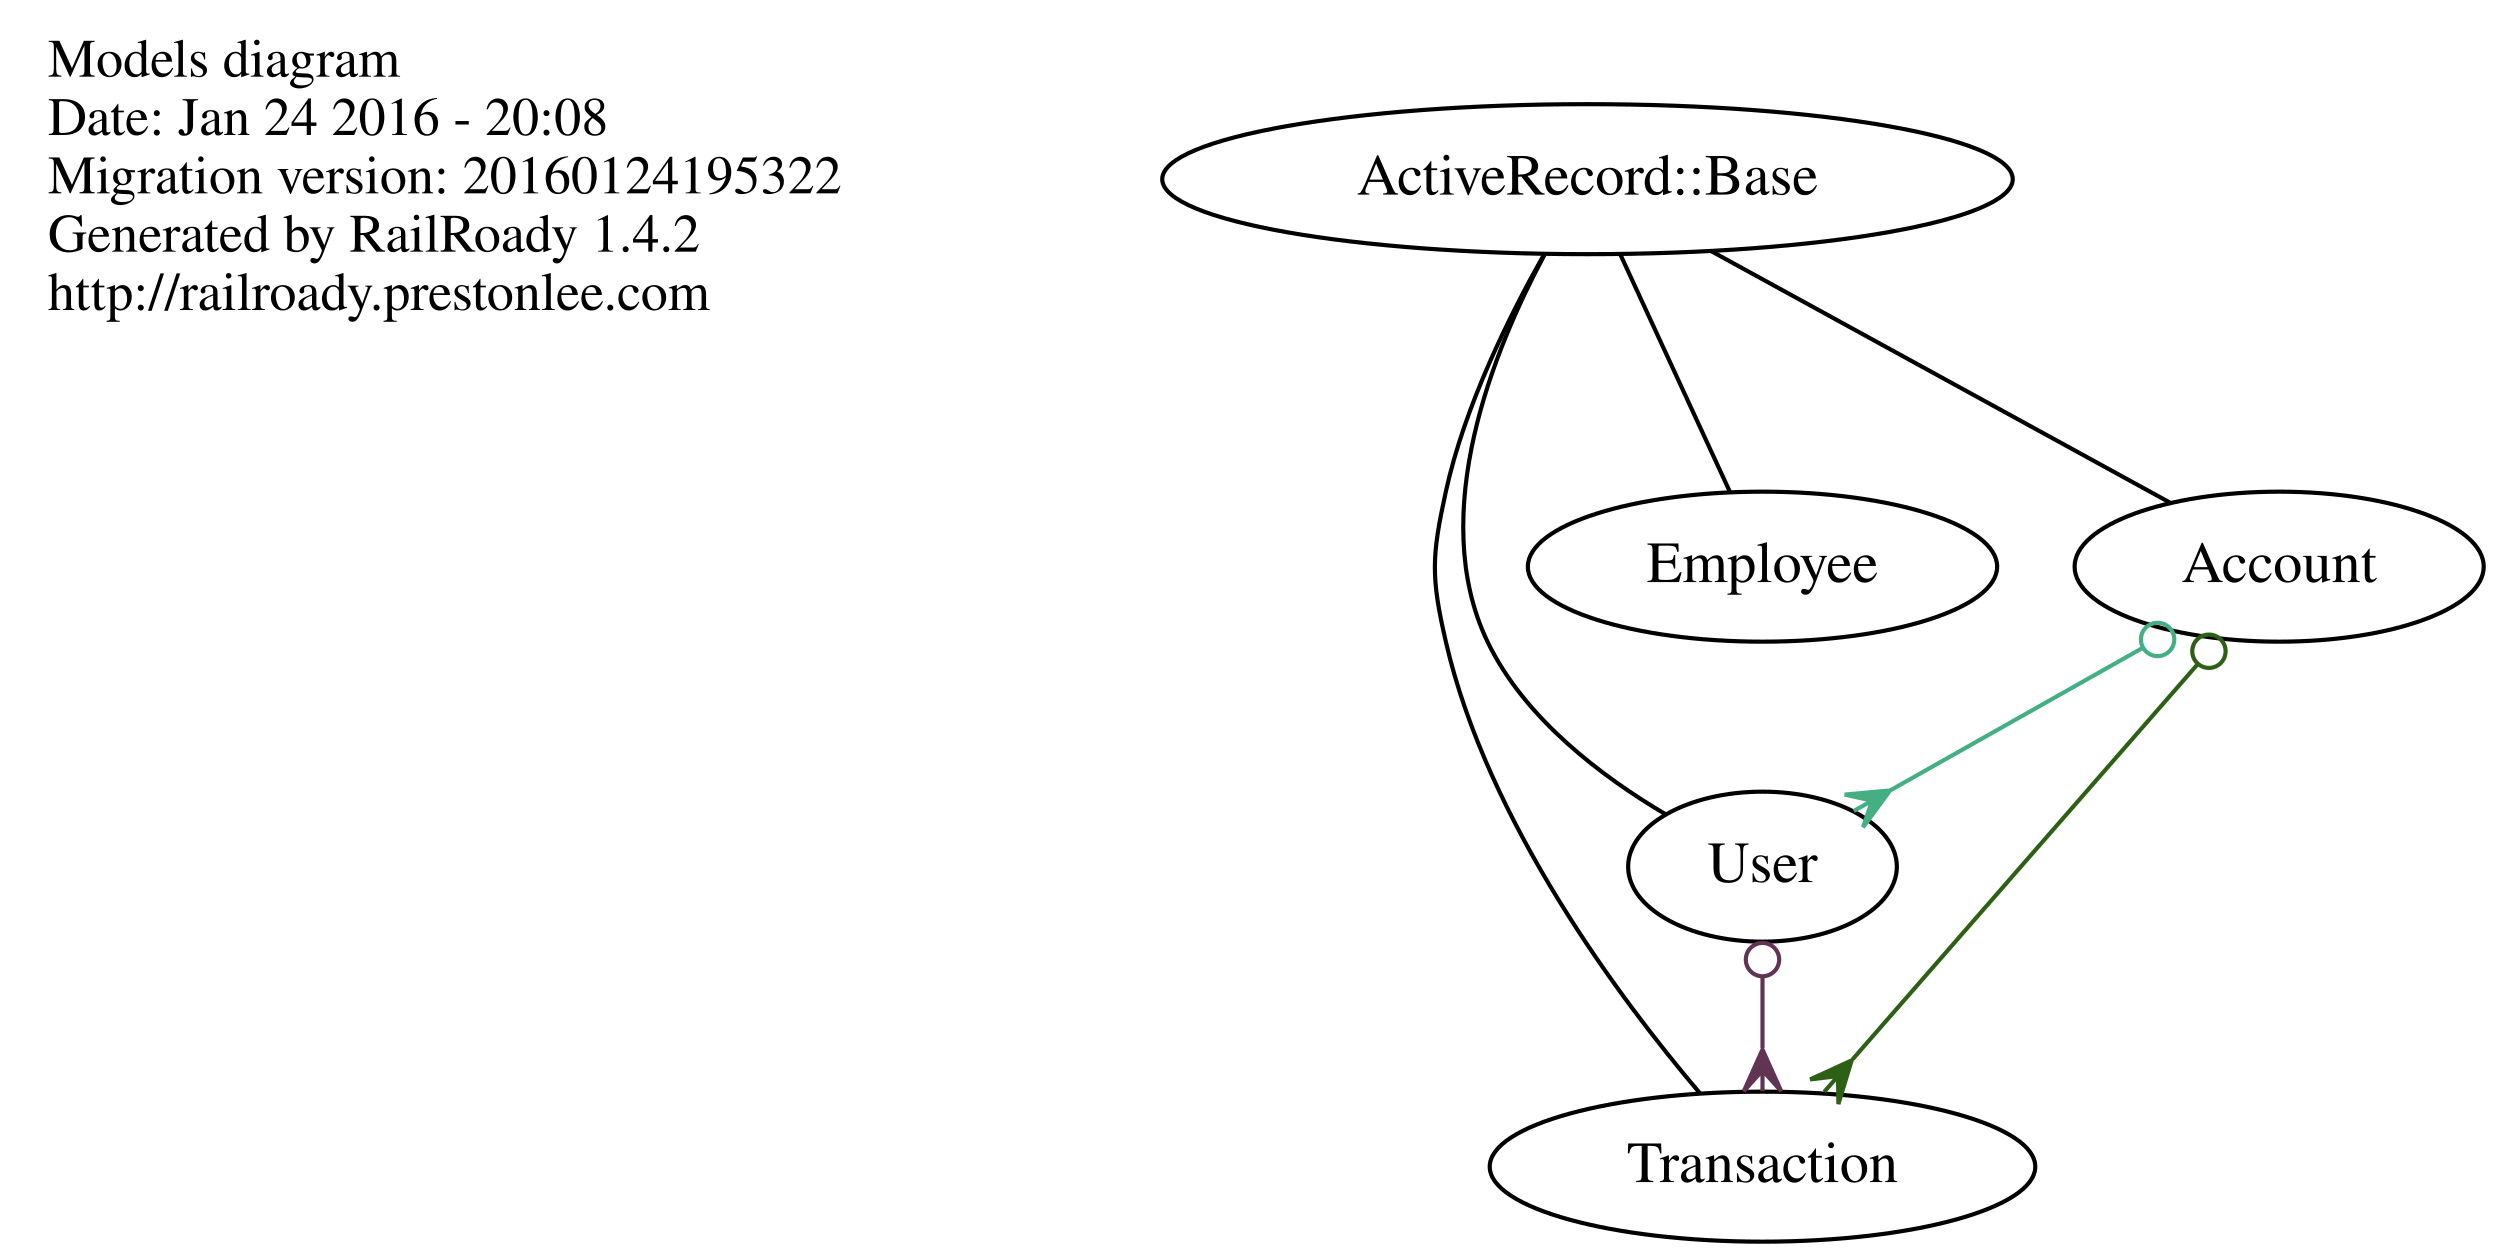
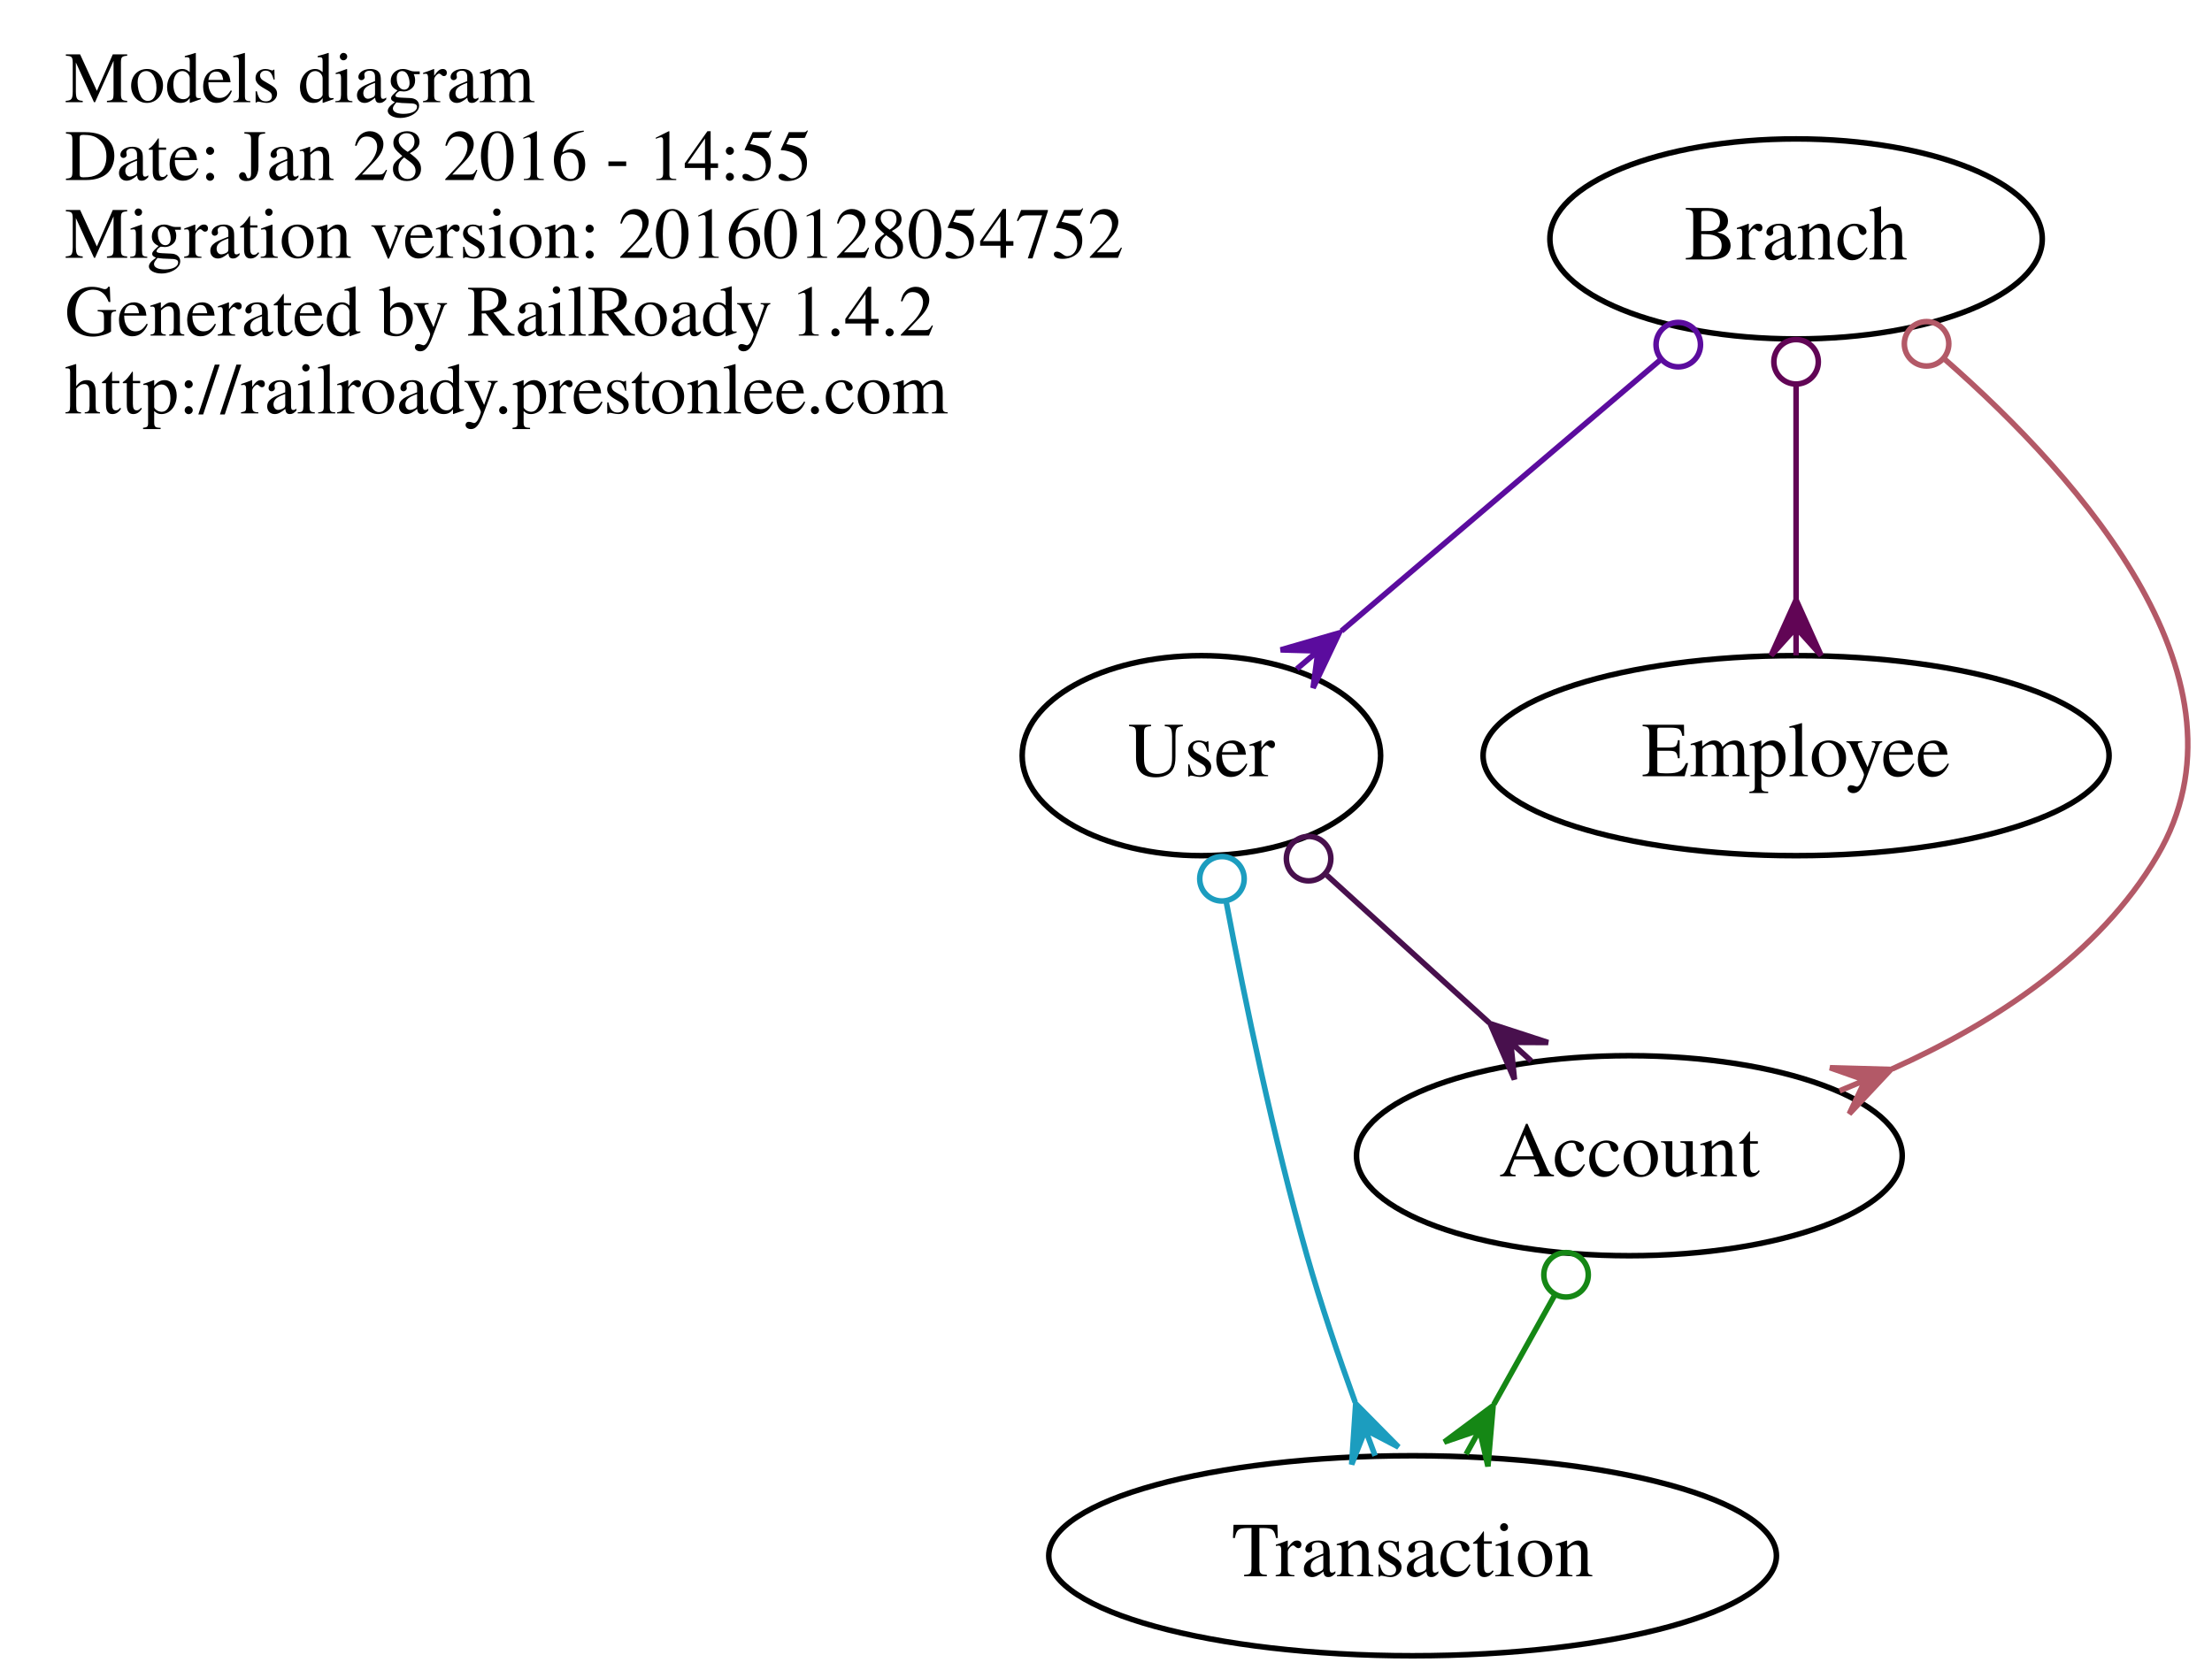
- <svg xmlns="http://www.w3.org/2000/svg" width="600pt" height="302pt" viewBox="0.00 0.00 600.00 302.00">
+ <svg xmlns="http://www.w3.org/2000/svg" width="398pt" height="302pt" viewBox="0.00 0.00 397.67 302.00">
  <g id="graph0" class="graph" transform="scale(1 1) rotate(0) translate(4 298)">
-     <polygon fill="none" stroke="none" points="-4,4 -4,-298 596,-298 596,4 -4,4" />
+     <polygon fill="none" stroke="none" points="-4,4 -4,-298 393.671,-298 393.671,4 -4,4" />
    <g id="node1" class="node">
      <text text-anchor="start" x="7.5" y="-279.6" font-family="Times,serif" font-size="13.00">Models diagram</text>
-       <text text-anchor="start" x="7.5" y="-265.6" font-family="Times,serif" font-size="13.00">Date: Jan 24 2016 - 20:08</text>
-       <text text-anchor="start" x="7.5" y="-251.6" font-family="Times,serif" font-size="13.00">Migration version: 20160124195322</text>
+       <text text-anchor="start" x="7.5" y="-265.6" font-family="Times,serif" font-size="13.00">Date: Jan 28 2016 - 14:55</text>
+       <text text-anchor="start" x="7.5" y="-251.6" font-family="Times,serif" font-size="13.00">Migration version: 20160128054752</text>
      <text text-anchor="start" x="7.5" y="-237.6" font-family="Times,serif" font-size="13.00">Generated by RailRoady 1.4.2</text>
      <text text-anchor="start" x="7.5" y="-223.6" font-family="Times,serif" font-size="13.00">http://railroady.prestonlee.com</text>
    </g>
    <g id="node2" class="node">
-       <ellipse fill="none" stroke="black" cx="419" cy="-90" rx="32.246" ry="18" />
-       <text text-anchor="middle" x="419" y="-86.3" font-family="Times,serif" font-size="14.00">User</text>
+       <ellipse fill="none" stroke="black" cx="212" cy="-162" rx="32.246" ry="18" />
+       <text text-anchor="middle" x="212" y="-158.3" font-family="Times,serif" font-size="14.00">User</text>
    </g>
    <g id="node3" class="node">
-       <ellipse fill="none" stroke="black" cx="419" cy="-18" rx="65.466" ry="18" />
-       <text text-anchor="middle" x="419" y="-14.3" font-family="Times,serif" font-size="14.00">Transaction</text>
+       <ellipse fill="none" stroke="black" cx="250" cy="-18" rx="65.466" ry="18" />
+       <text text-anchor="middle" x="250" y="-14.3" font-family="Times,serif" font-size="14.00">Transaction</text>
    </g>
    <g id="edge1" class="edge">
-       <path fill="none" stroke="#613453" d="M419,-63.64C419,-58.063 419,-52.132 419,-46.476" />
-       <ellipse fill="none" stroke="#613453" cx="419" cy="-67.697" rx="4" ry="4" />
-       <polygon fill="#613453" stroke="#613453" points="419,-46.104 423.5,-36.104 419,-41.104 419,-36.104 419,-36.104 419,-36.104 419,-41.104 414.5,-36.104 419,-46.104 419,-46.104" />
+       <path fill="none" stroke="#1c9dbf" d="M216.495,-135.543C219.888,-117.623 224.979,-93.156 231,-72 233.473,-63.311 236.637,-53.988 239.67,-45.621" />
+       <ellipse fill="none" stroke="#1c9dbf" cx="215.699" cy="-139.838" rx="4" ry="4" />
+       <polygon fill="#1c9dbf" stroke="#1c9dbf" points="239.764,-45.369 247.468,-37.566 241.507,-40.683 243.251,-35.997 243.251,-35.997 243.251,-35.997 241.507,-40.683 239.033,-34.428 239.764,-45.369 239.764,-45.369" />
+     </g>
+     <g id="node6" class="node">
+       <ellipse fill="none" stroke="black" cx="289" cy="-90" rx="49.094" ry="18" />
+       <text text-anchor="middle" x="289" y="-86.3" font-family="Times,serif" font-size="14.00">Account</text>
+     </g>
+     <g id="edge2" class="edge">
+       <path fill="none" stroke="#48104d" d="M234.566,-140.486C243.732,-132.152 254.362,-122.489 263.783,-113.925" />
+       <ellipse fill="none" stroke="#48104d" cx="231.289" cy="-143.464" rx="4" ry="4" />
+       <polygon fill="#48104d" stroke="#48104d" points="263.953,-113.77 274.38,-110.373 267.653,-110.406 271.353,-107.043 271.353,-107.043 271.353,-107.043 267.653,-110.406 268.326,-103.713 263.953,-113.77 263.953,-113.77" />
    </g>
    <g id="node4" class="node">
-       <ellipse fill="none" stroke="black" cx="419" cy="-162" rx="56.317" ry="18" />
-       <text text-anchor="middle" x="419" y="-158.3" font-family="Times,serif" font-size="14.00">Employee</text>
+       <ellipse fill="none" stroke="black" cx="319" cy="-255" rx="44.295" ry="18" />
+       <text text-anchor="middle" x="319" y="-251.3" font-family="Times,serif" font-size="14.00">Branch</text>
+     </g>
+     <g id="edge4" class="edge">
+       <path fill="none" stroke="#5b0c9e" d="M294.66,-233.3C277.492,-218.699 254.555,-199.192 237.199,-184.431" />
+       <ellipse fill="none" stroke="#5b0c9e" cx="297.802" cy="-235.972" rx="4" ry="4" />
+       <polygon fill="#5b0c9e" stroke="#5b0c9e" points="236.794,-184.087 232.092,-174.18 232.985,-180.847 229.177,-177.608 229.177,-177.608 229.177,-177.608 232.985,-180.847 226.261,-181.036 236.794,-184.087 236.794,-184.087" />
    </g>
    <g id="node5" class="node">
-       <ellipse fill="none" stroke="black" cx="543" cy="-162" rx="49.094" ry="18" />
-       <text text-anchor="middle" x="543" y="-158.3" font-family="Times,serif" font-size="14.00">Account</text>
+       <ellipse fill="none" stroke="black" cx="319" cy="-162" rx="56.317" ry="18" />
+       <text text-anchor="middle" x="319" y="-158.3" font-family="Times,serif" font-size="14.00">Employee</text>
+     </g>
+     <g id="edge5" class="edge">
+       <path fill="none" stroke="#610555" d="M319,-228.729C319,-216.725 319,-202.362 319,-190.129" />
+       <ellipse fill="none" stroke="#610555" cx="319" cy="-232.884" rx="4" ry="4" />
+       <polygon fill="#610555" stroke="#610555" points="319,-190.04 323.5,-180.04 319,-185.04 319,-180.04 319,-180.04 319,-180.04 319,-185.04 314.5,-180.04 319,-190.04 319,-190.04" />
+     </g>
+     <g id="edge3" class="edge">
+       <path fill="none" stroke="#b35967" d="M345.671,-233.411C370.884,-211.325 402.328,-175.212 384,-144 373.495,-126.11 354.513,-113.814 336.263,-105.606" />
+       <ellipse fill="none" stroke="#b35967" cx="342.478" cy="-236.122" rx="4" ry="4" />
+       <polygon fill="#b35967" stroke="#b35967" points="336.066,-105.524 328.566,-97.524 331.451,-103.601 326.835,-101.678 326.835,-101.678 326.835,-101.678 331.451,-103.601 325.104,-105.832 336.066,-105.524 336.066,-105.524" />
    </g>
    <g id="edge6" class="edge">
-       <path fill="none" stroke="#43af83" d="M510.149,-142.455C491.432,-131.889 468.126,-118.733 449.766,-108.368" />
-       <ellipse fill="none" stroke="#43af83" cx="513.824" cy="-144.53" rx="4" ry="4" />
-       <polygon fill="#43af83" stroke="#43af83" points="449.638,-108.296 443.142,-99.461 445.284,-105.838 440.93,-103.38 440.93,-103.38 440.93,-103.38 445.284,-105.838 438.718,-107.299 449.638,-108.296 449.638,-108.296" />
-     </g>
-     <g id="edge5" class="edge">
-       <path fill="none" stroke="#2d6015" d="M523.451,-138.613C500.915,-112.806 463.987,-70.517 440.614,-43.752" />
-       <ellipse fill="none" stroke="#2d6015" cx="526.145" cy="-141.698" rx="4" ry="4" />
-       <polygon fill="#2d6015" stroke="#2d6015" points="440.404,-43.511 437.216,-33.019 437.115,-39.745 433.826,-35.979 433.826,-35.979 433.826,-35.979 437.115,-39.745 430.437,-38.939 440.404,-43.511 440.404,-43.511" />
-     </g>
-     <g id="node6" class="node">
-       <ellipse fill="none" stroke="black" cx="377" cy="-255" rx="102.061" ry="18" />
-       <text text-anchor="middle" x="377" y="-251.3" font-family="Times,serif" font-size="14.00">ActiveRecord::Base</text>
-     </g>
-     <g id="edge2" class="edge">
-       <path fill="none" stroke="black" d="M366.664,-236.812C354.667,-214.464 338.295,-174.668 353,-144 361.832,-125.581 380.53,-111.539 395.778,-102.551" />
-     </g>
-     <g id="edge3" class="edge">
-       <path fill="none" stroke="black" d="M366.505,-236.809C358.281,-222.272 347.502,-200.58 343,-180 339.581,-164.37 339.411,-159.592 343,-144 352.97,-100.687 384.824,-58.178 403.983,-35.615" />
-     </g>
-     <g id="edge4" class="edge">
-       <path fill="none" stroke="black" d="M384.9,-236.884C392.409,-220.614 403.638,-196.284 411.136,-180.04" />
-     </g>
-     <g id="edge7" class="edge">
-       <path fill="none" stroke="black" d="M406.677,-237.731C438.012,-220.554 486.929,-193.738 516.857,-177.331" />
+       <path fill="none" stroke="#158715" d="M275.532,-64.827C272.015,-58.515 268.208,-51.681 264.634,-45.266" />
+       <ellipse fill="none" stroke="#158715" cx="277.612" cy="-68.561" rx="4" ry="4" />
+       <polygon fill="#158715" stroke="#158715" points="264.492,-45.011 263.556,-34.085 262.058,-40.643 259.625,-36.275 259.625,-36.275 259.625,-36.275 262.058,-40.643 255.694,-38.465 264.492,-45.011 264.492,-45.011" />
    </g>
  </g>
</svg>
